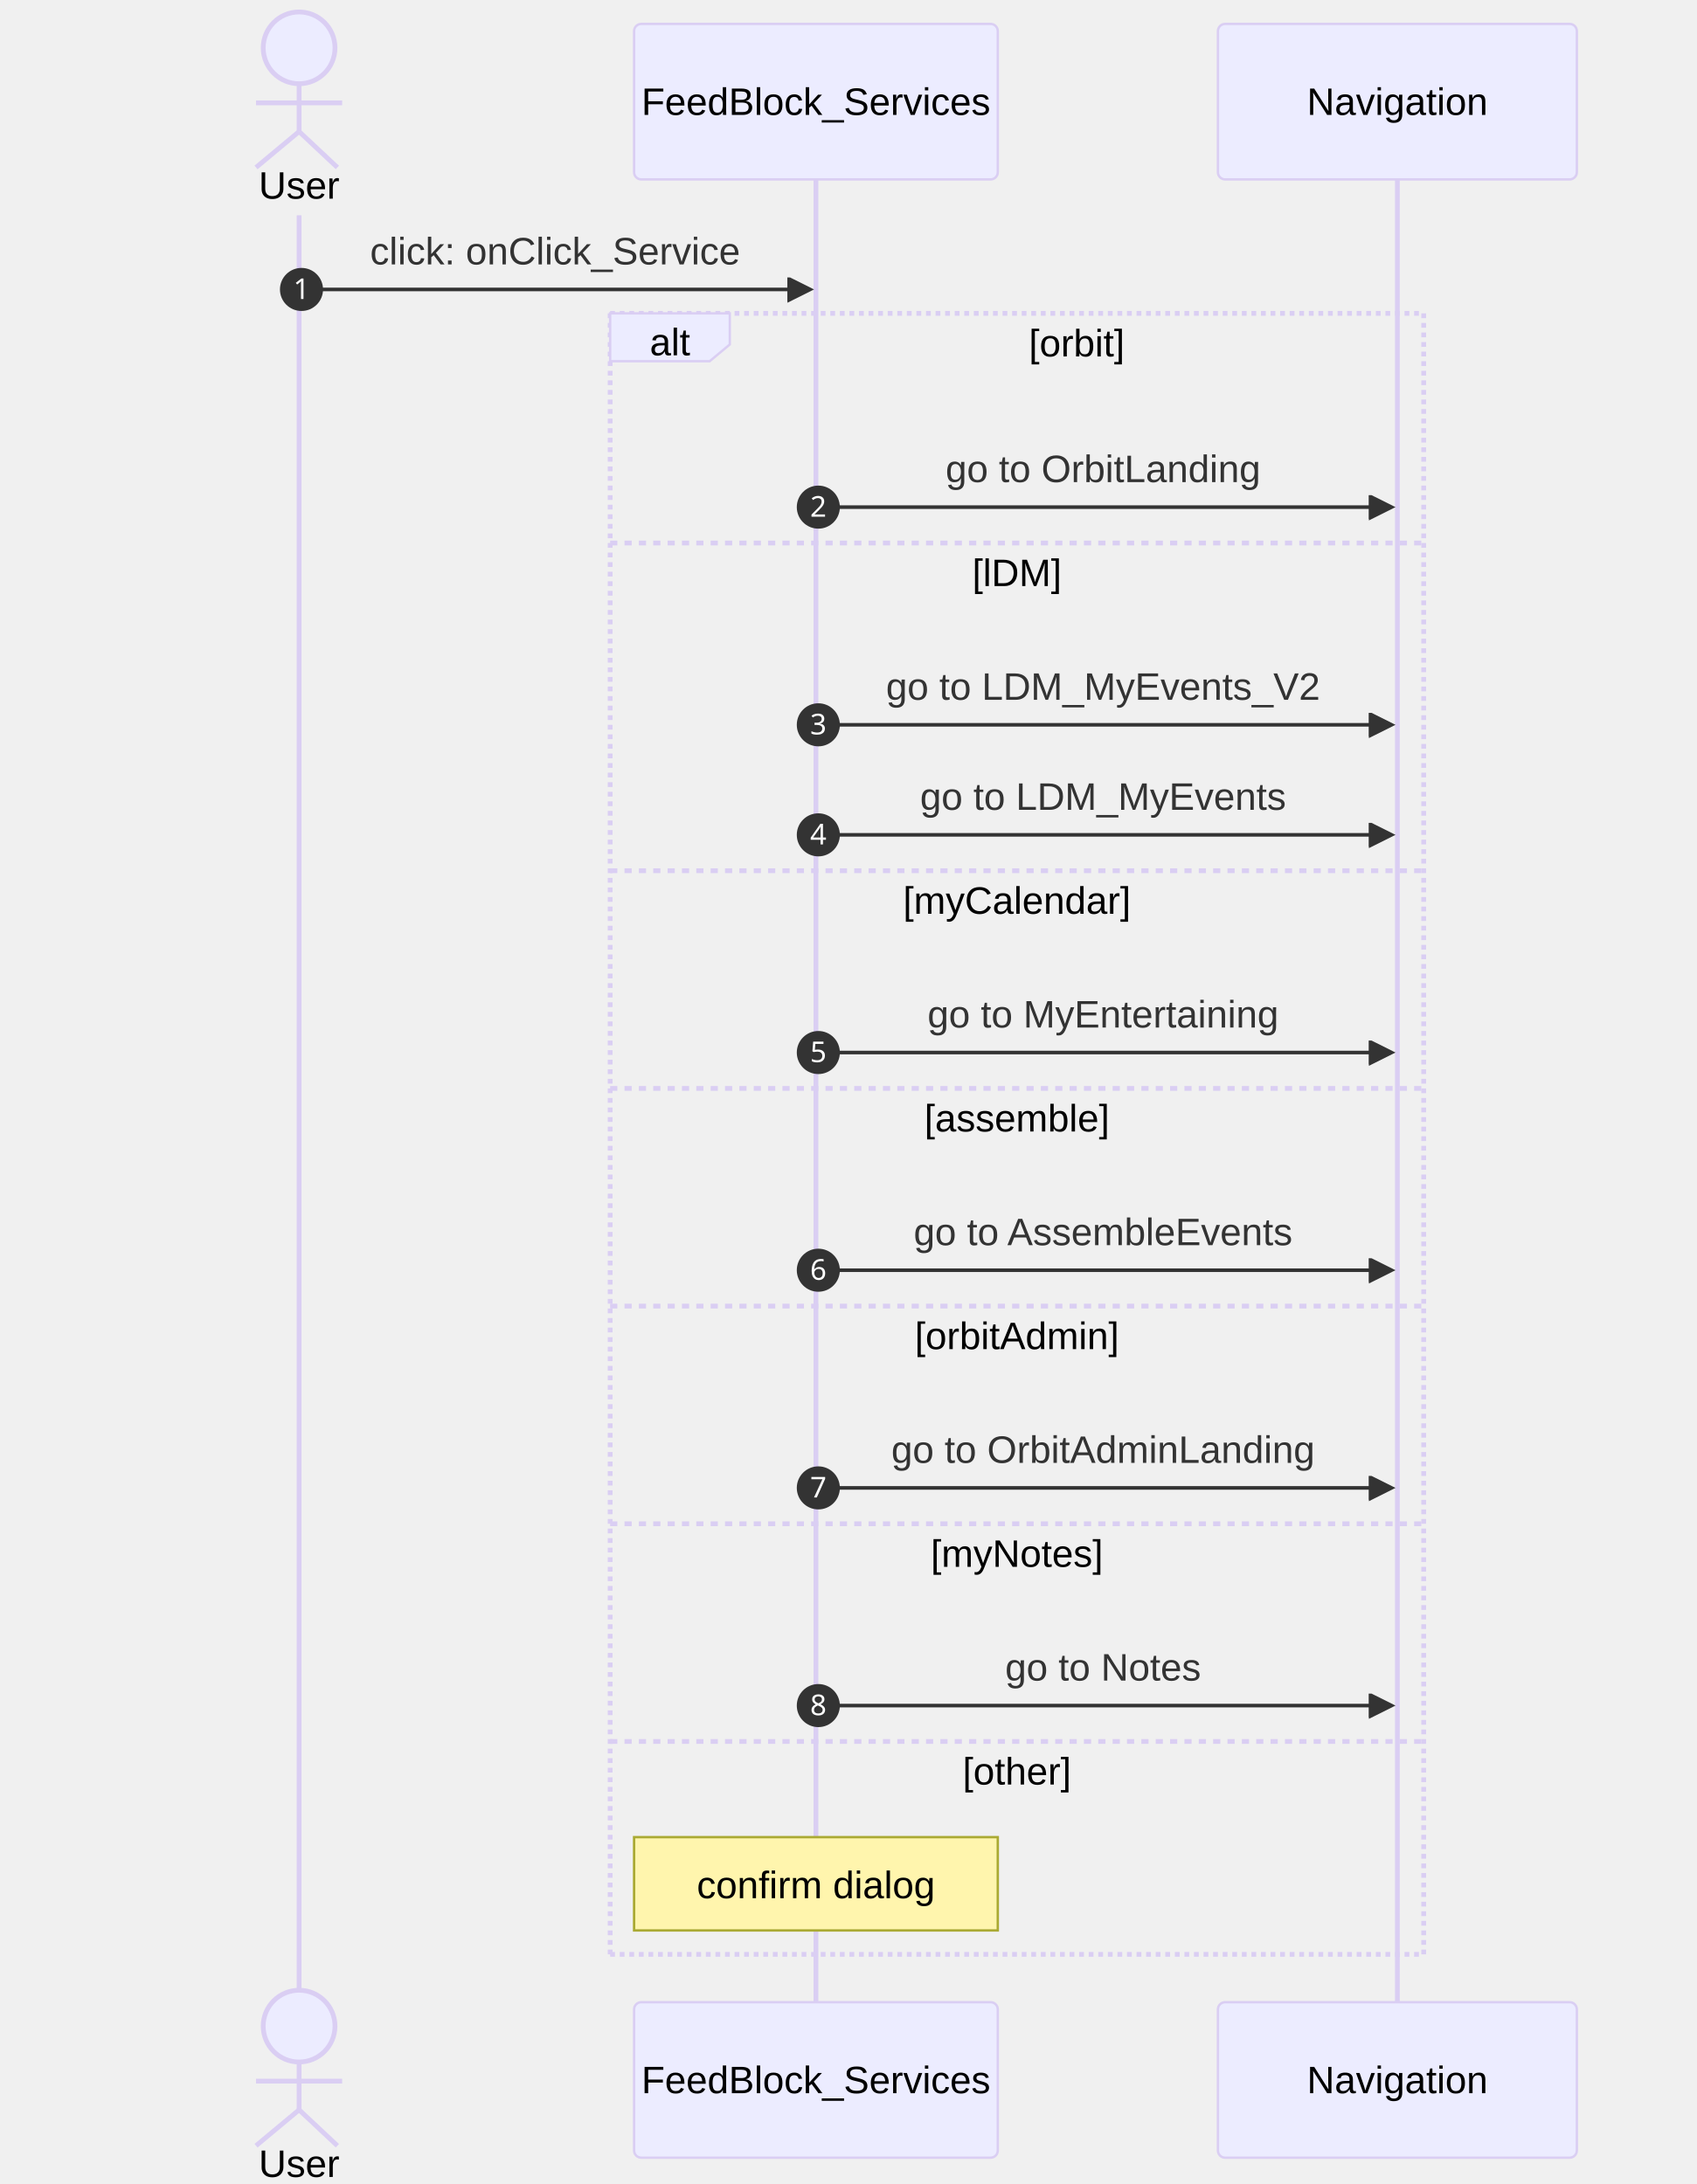
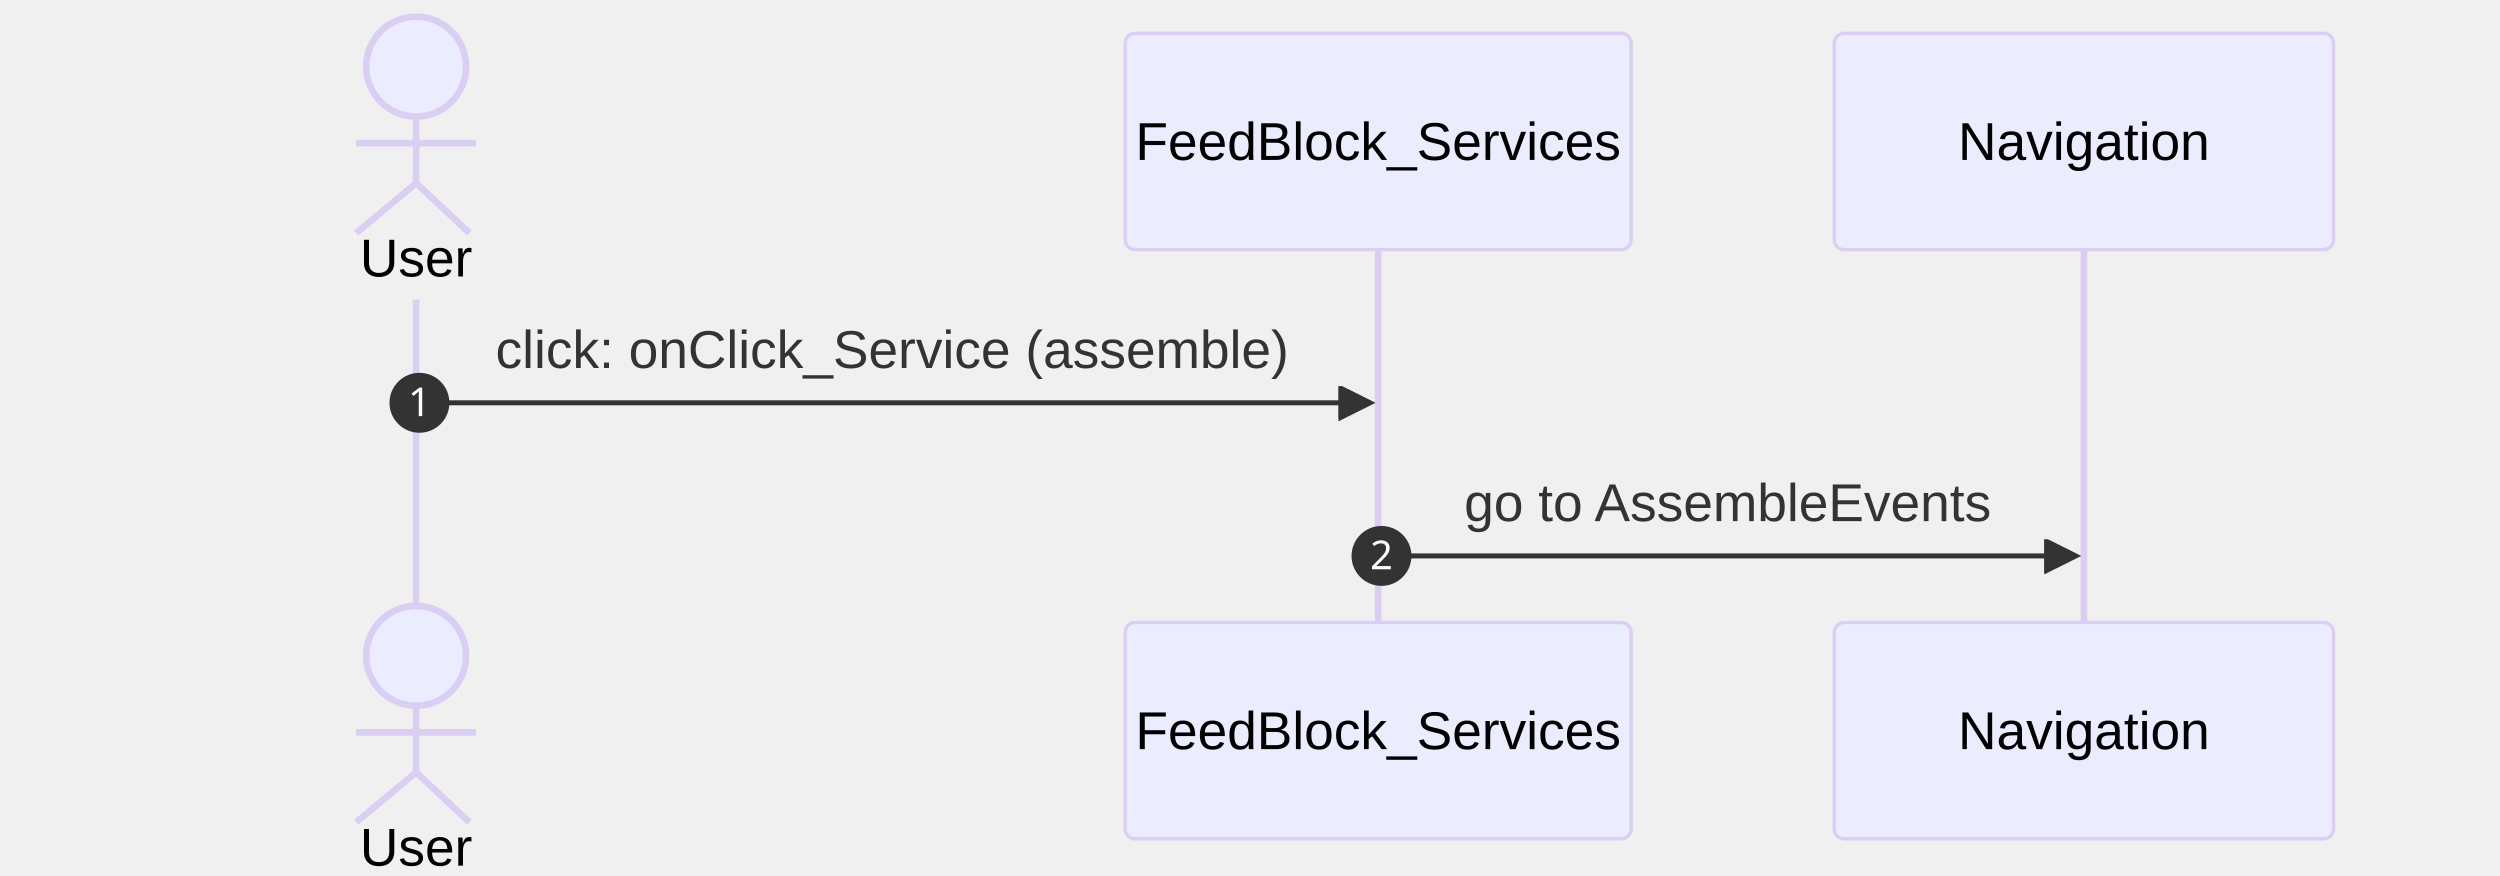
- <svg xmlns="http://www.w3.org/2000/svg" aria-roledescription="sequence" role="graphics-document document" viewBox="-50 -10 709 913" style="max-width: 709px;" width="100%" id="d">
+ <svg xmlns="http://www.w3.org/2000/svg" aria-roledescription="sequence" role="graphics-document document" viewBox="-50 -10 751 263" style="max-width: 751px;" width="100%" id="d">
  <g>
-     <rect class="actor actor-bottom" ry="3" rx="3" name="N" height="65" width="150" stroke="#666" fill="#eaeaea" y="827" x="459" />
-     <text style="text-anchor: middle; font-size: 16px; font-weight: 400;" class="actor" alignment-baseline="central" dominant-baseline="central" y="859.5" x="534">
-       <tspan dy="0" x="534">Navigation</tspan>
+     <rect class="actor actor-bottom" ry="3" rx="3" name="N" height="65" width="150" stroke="#666" fill="#eaeaea" y="177" x="501" />
+     <text style="text-anchor: middle; font-size: 16px; font-weight: 400;" class="actor" alignment-baseline="central" dominant-baseline="central" y="209.5" x="576">
+       <tspan dy="0" x="576">Navigation</tspan>
    </text>
  </g>
  <g>
-     <rect class="actor actor-bottom" ry="3" rx="3" name="B" height="65" width="152" stroke="#666" fill="#eaeaea" y="827" x="215" />
-     <text style="text-anchor: middle; font-size: 16px; font-weight: 400;" class="actor" alignment-baseline="central" dominant-baseline="central" y="859.5" x="291">
-       <tspan dy="0" x="291">FeedBlock_Services</tspan>
+     <rect class="actor actor-bottom" ry="3" rx="3" name="B" height="65" width="152" stroke="#666" fill="#eaeaea" y="177" x="288" />
+     <text style="text-anchor: middle; font-size: 16px; font-weight: 400;" class="actor" alignment-baseline="central" dominant-baseline="central" y="209.5" x="364">
+       <tspan dy="0" x="364">FeedBlock_Services</tspan>
    </text>
  </g>
  <g>
-     <line stroke="#999" stroke-width="0.5px" class="200" y2="827" x2="534" y1="5" x1="534" id="actor2" />
+     <line stroke="#999" stroke-width="0.5px" class="200" y2="177" x2="576" y1="5" x1="576" id="actor2" />
    <g id="root-2">
-       <rect class="actor actor-top" ry="3" rx="3" name="N" height="65" width="150" stroke="#666" fill="#eaeaea" y="0" x="459" />
-       <text style="text-anchor: middle; font-size: 16px; font-weight: 400;" class="actor" alignment-baseline="central" dominant-baseline="central" y="32.5" x="534">
-         <tspan dy="0" x="534">Navigation</tspan>
+       <rect class="actor actor-top" ry="3" rx="3" name="N" height="65" width="150" stroke="#666" fill="#eaeaea" y="0" x="501" />
+       <text style="text-anchor: middle; font-size: 16px; font-weight: 400;" class="actor" alignment-baseline="central" dominant-baseline="central" y="32.5" x="576">
+         <tspan dy="0" x="576">Navigation</tspan>
      </text>
    </g>
  </g>
  <g>
-     <line stroke="#999" stroke-width="0.5px" class="200" y2="827" x2="291" y1="5" x1="291" id="actor1" />
+     <line stroke="#999" stroke-width="0.5px" class="200" y2="177" x2="364" y1="5" x1="364" id="actor1" />
    <g id="root-1">
-       <rect class="actor actor-top" ry="3" rx="3" name="B" height="65" width="152" stroke="#666" fill="#eaeaea" y="0" x="215" />
-       <text style="text-anchor: middle; font-size: 16px; font-weight: 400;" class="actor" alignment-baseline="central" dominant-baseline="central" y="32.5" x="291">
-         <tspan dy="0" x="291">FeedBlock_Services</tspan>
+       <rect class="actor actor-top" ry="3" rx="3" name="B" height="65" width="152" stroke="#666" fill="#eaeaea" y="0" x="288" />
+       <text style="text-anchor: middle; font-size: 16px; font-weight: 400;" class="actor" alignment-baseline="central" dominant-baseline="central" y="32.5" x="364">
+         <tspan dy="0" x="364">FeedBlock_Services</tspan>
      </text>
    </g>
  </g>
  <style>#d{font-family:"trebuchet ms",verdana,arial,sans-serif;font-size:16px;fill:#333;}#d .error-icon{fill:#552222;}#d .error-text{fill:#552222;stroke:#552222;}#d .edge-thickness-normal{stroke-width:2px;}#d .edge-thickness-thick{stroke-width:3.5px;}#d .edge-pattern-solid{stroke-dasharray:0;}#d .edge-pattern-dashed{stroke-dasharray:3;}#d .edge-pattern-dotted{stroke-dasharray:2;}#d .marker{fill:#333333;stroke:#333333;}#d .marker.cross{stroke:#333333;}#d svg{font-family:"trebuchet ms",verdana,arial,sans-serif;font-size:16px;}#d .actor{stroke:hsl(259.626, 59.777%, 87.902%);fill:#ECECFF;}#d text.actor&gt;tspan{fill:black;stroke:none;}#d .actor-line{stroke:grey;}#d .messageLine0{stroke-width:1.5;stroke-dasharray:none;stroke:#333;}#d .messageLine1{stroke-width:1.5;stroke-dasharray:2,2;stroke:#333;}#d #arrowhead path{fill:#333;stroke:#333;}#d .sequenceNumber{fill:white;}#d #sequencenumber{fill:#333;}#d #crosshead path{fill:#333;stroke:#333;}#d .messageText{fill:#333;stroke:none;}#d .labelBox{stroke:hsl(259.626, 59.777%, 87.902%);fill:#ECECFF;}#d .labelText,#d .labelText&gt;tspan{fill:black;stroke:none;}#d .loopText,#d .loopText&gt;tspan{fill:black;stroke:none;}#d .loopLine{stroke-width:2px;stroke-dasharray:2,2;stroke:hsl(259.626, 59.777%, 87.902%);fill:hsl(259.626, 59.777%, 87.902%);}#d .note{stroke:#aaaa33;fill:#fff5ad;}#d .noteText,#d .noteText&gt;tspan{fill:black;stroke:none;}#d .activation0{fill:#f4f4f4;stroke:#666;}#d .activation1{fill:#f4f4f4;stroke:#666;}#d .activation2{fill:#f4f4f4;stroke:#666;}#d .actorPopupMenu{position:absolute;}#d .actorPopupMenuPanel{position:absolute;fill:#ECECFF;box-shadow:0px 8px 16px 0px rgba(0,0,0,0.2);filter:drop-shadow(3px 5px 2px rgb(0 0 0 / 0.4));}#d .actor-man line{stroke:hsl(259.626, 59.777%, 87.902%);fill:#ECECFF;}#d .actor-man circle,#d line{stroke:hsl(259.626, 59.777%, 87.902%);fill:#ECECFF;stroke-width:2px;}#d :root{--mermaid-font-family:"trebuchet ms",verdana,arial,sans-serif;}</style>
  <g />
  <defs>
    <symbol height="24" width="24" id="computer">
      <path d="M2 2v13h20v-13h-20zm18 11h-16v-9h16v9zm-10.228 6l.466-1h3.524l.467 1h-4.457zm14.228 3h-24l2-6h2.104l-1.33 4h18.45l-1.297-4h2.073l2 6zm-5-10h-14v-7h14v7z" transform="scale(.5)" />
    </symbol>
  </defs>
  <defs>
    <symbol clip-rule="evenodd" fill-rule="evenodd" id="database">
      <path d="M12.258.001l.256.004.255.005.253.008.251.01.249.012.247.015.246.016.242.019.241.02.239.023.236.024.233.027.231.028.229.031.225.032.223.034.22.036.217.038.214.04.211.041.208.043.205.045.201.046.198.048.194.05.191.051.187.053.183.054.18.056.175.057.172.059.168.06.163.061.16.063.155.064.15.066.074.033.073.033.071.034.07.034.069.035.068.035.067.035.066.035.064.036.064.036.062.036.06.036.06.037.058.037.058.037.055.038.055.038.053.038.052.038.051.039.05.039.048.039.047.039.045.04.044.04.043.04.041.04.04.041.039.041.037.041.036.041.034.041.033.042.032.042.03.042.029.042.027.042.026.043.024.043.023.043.021.043.02.043.018.044.017.043.015.044.013.044.012.044.011.045.009.044.007.045.006.045.004.045.002.045.001.045v17l-.001.045-.002.045-.004.045-.006.045-.007.045-.009.044-.011.045-.012.044-.013.044-.015.044-.017.043-.018.044-.02.043-.021.043-.023.043-.024.043-.026.043-.027.042-.029.042-.03.042-.032.042-.033.042-.034.041-.036.041-.037.041-.039.041-.04.041-.041.04-.043.04-.044.04-.045.04-.047.039-.048.039-.05.039-.051.039-.052.038-.053.038-.055.038-.055.038-.058.037-.058.037-.06.037-.06.036-.062.036-.064.036-.064.036-.066.035-.067.035-.068.035-.069.035-.07.034-.071.034-.073.033-.074.033-.15.066-.155.064-.16.063-.163.061-.168.06-.172.059-.175.057-.18.056-.183.054-.187.053-.191.051-.194.05-.198.048-.201.046-.205.045-.208.043-.211.041-.214.04-.217.038-.22.036-.223.034-.225.032-.229.031-.231.028-.233.027-.236.024-.239.023-.241.02-.242.019-.246.016-.247.015-.249.012-.251.01-.253.008-.255.005-.256.004-.258.001-.258-.001-.256-.004-.255-.005-.253-.008-.251-.01-.249-.012-.247-.015-.245-.016-.243-.019-.241-.02-.238-.023-.236-.024-.234-.027-.231-.028-.228-.031-.226-.032-.223-.034-.22-.036-.217-.038-.214-.04-.211-.041-.208-.043-.204-.045-.201-.046-.198-.048-.195-.05-.19-.051-.187-.053-.184-.054-.179-.056-.176-.057-.172-.059-.167-.06-.164-.061-.159-.063-.155-.064-.151-.066-.074-.033-.072-.033-.072-.034-.07-.034-.069-.035-.068-.035-.067-.035-.066-.035-.064-.036-.063-.036-.062-.036-.061-.036-.06-.037-.058-.037-.057-.037-.056-.038-.055-.038-.053-.038-.052-.038-.051-.039-.049-.039-.049-.039-.046-.039-.046-.04-.044-.04-.043-.04-.041-.04-.04-.041-.039-.041-.037-.041-.036-.041-.034-.041-.033-.042-.032-.042-.03-.042-.029-.042-.027-.042-.026-.043-.024-.043-.023-.043-.021-.043-.02-.043-.018-.044-.017-.043-.015-.044-.013-.044-.012-.044-.011-.045-.009-.044-.007-.045-.006-.045-.004-.045-.002-.045-.001-.045v-17l.001-.045.002-.045.004-.045.006-.045.007-.045.009-.044.011-.045.012-.044.013-.044.015-.044.017-.043.018-.044.02-.043.021-.043.023-.043.024-.043.026-.043.027-.042.029-.042.03-.042.032-.042.033-.042.034-.041.036-.041.037-.041.039-.041.04-.041.041-.04.043-.04.044-.04.046-.04.046-.039.049-.039.049-.039.051-.039.052-.038.053-.038.055-.038.056-.038.057-.037.058-.037.06-.037.061-.036.062-.036.063-.036.064-.036.066-.035.067-.035.068-.035.069-.035.07-.034.072-.034.072-.033.074-.033.151-.066.155-.064.159-.063.164-.061.167-.06.172-.059.176-.057.179-.056.184-.054.187-.053.19-.051.195-.05.198-.048.201-.046.204-.045.208-.043.211-.041.214-.04.217-.038.22-.036.223-.034.226-.032.228-.031.231-.028.234-.027.236-.024.238-.023.241-.02.243-.019.245-.016.247-.015.249-.012.251-.01.253-.008.255-.005.256-.004.258-.001.258.001zm-9.258 20.499v.01l.001.021.003.021.004.022.005.021.006.022.007.022.009.023.01.022.011.023.012.023.013.023.015.023.016.024.017.023.018.024.019.024.021.024.022.025.023.024.024.025.052.049.056.05.061.051.066.051.07.051.075.051.079.052.084.052.088.052.092.052.097.052.102.051.105.052.11.052.114.051.119.051.123.051.127.05.131.05.135.05.139.048.144.049.147.047.152.047.155.047.16.045.163.045.167.043.171.043.176.041.178.041.183.039.187.039.19.037.194.035.197.035.202.033.204.031.209.03.212.029.216.027.219.025.222.024.226.021.23.02.233.018.236.016.24.015.243.012.246.01.249.008.253.005.256.004.259.001.26-.001.257-.004.254-.005.25-.008.247-.011.244-.012.241-.014.237-.016.233-.018.231-.021.226-.021.224-.024.22-.026.216-.027.212-.028.21-.031.205-.031.202-.034.198-.034.194-.036.191-.037.187-.039.183-.04.179-.04.175-.042.172-.043.168-.044.163-.045.16-.046.155-.046.152-.047.148-.048.143-.049.139-.049.136-.05.131-.05.126-.05.123-.051.118-.052.114-.051.11-.052.106-.052.101-.052.096-.052.092-.052.088-.053.083-.051.079-.052.074-.052.07-.051.065-.051.06-.051.056-.05.051-.05.023-.024.023-.025.021-.024.02-.024.019-.024.018-.024.017-.024.015-.023.014-.024.013-.023.012-.023.01-.023.01-.022.008-.022.006-.022.006-.022.004-.022.004-.021.001-.021.001-.021v-4.127l-.077.055-.08.053-.083.054-.085.053-.087.052-.09.052-.093.051-.095.05-.097.05-.1.049-.102.049-.105.048-.106.047-.109.047-.111.046-.114.045-.115.045-.118.044-.12.043-.122.042-.124.042-.126.041-.128.04-.13.04-.132.038-.134.038-.135.037-.138.037-.139.035-.142.035-.143.034-.144.033-.147.032-.148.031-.15.03-.151.03-.153.029-.154.027-.156.027-.158.026-.159.025-.161.024-.162.023-.163.022-.165.021-.166.02-.167.019-.169.018-.169.017-.171.016-.173.015-.173.014-.175.013-.175.012-.177.011-.178.01-.179.008-.179.008-.181.006-.182.005-.182.004-.184.003-.184.002h-.37l-.184-.002-.184-.003-.182-.004-.182-.005-.181-.006-.179-.008-.179-.008-.178-.01-.176-.011-.176-.012-.175-.013-.173-.014-.172-.015-.171-.016-.17-.017-.169-.018-.167-.019-.166-.02-.165-.021-.163-.022-.162-.023-.161-.024-.159-.025-.157-.026-.156-.027-.155-.027-.153-.029-.151-.03-.15-.03-.148-.031-.146-.032-.145-.033-.143-.034-.141-.035-.14-.035-.137-.037-.136-.037-.134-.038-.132-.038-.13-.04-.128-.04-.126-.041-.124-.042-.122-.042-.12-.044-.117-.043-.116-.045-.113-.045-.112-.046-.109-.047-.106-.047-.105-.048-.102-.049-.1-.049-.097-.05-.095-.05-.093-.052-.09-.051-.087-.052-.085-.053-.083-.054-.08-.054-.077-.054v4.127zm0-5.654v.011l.001.021.003.021.004.021.005.022.006.022.007.022.009.022.01.022.011.023.012.023.013.023.015.024.016.023.017.024.018.024.019.024.021.024.022.024.023.025.024.024.052.05.056.05.061.05.066.051.07.051.075.052.079.051.084.052.088.052.092.052.097.052.102.052.105.052.11.051.114.051.119.052.123.05.127.051.131.05.135.049.139.049.144.048.147.048.152.047.155.046.16.045.163.045.167.044.171.042.176.042.178.04.183.04.187.038.19.037.194.036.197.034.202.033.204.032.209.03.212.028.216.027.219.025.222.024.226.022.23.02.233.018.236.016.24.014.243.012.246.01.249.008.253.006.256.003.259.001.26-.001.257-.003.254-.006.25-.008.247-.01.244-.012.241-.015.237-.016.233-.018.231-.02.226-.022.224-.024.22-.025.216-.027.212-.029.21-.03.205-.032.202-.033.198-.035.194-.036.191-.037.187-.039.183-.039.179-.041.175-.042.172-.043.168-.044.163-.045.16-.045.155-.047.152-.047.148-.048.143-.048.139-.05.136-.049.131-.05.126-.051.123-.051.118-.051.114-.052.11-.052.106-.052.101-.052.096-.052.092-.052.088-.052.083-.052.079-.052.074-.051.07-.052.065-.051.06-.05.056-.051.051-.049.023-.025.023-.024.021-.025.02-.024.019-.024.018-.024.017-.024.015-.023.014-.023.013-.024.012-.022.01-.023.01-.023.008-.022.006-.022.006-.022.004-.021.004-.022.001-.021.001-.021v-4.139l-.077.054-.08.054-.083.054-.085.052-.087.053-.09.051-.093.051-.095.051-.097.05-.1.049-.102.049-.105.048-.106.047-.109.047-.111.046-.114.045-.115.044-.118.044-.12.044-.122.042-.124.042-.126.041-.128.04-.13.039-.132.039-.134.038-.135.037-.138.036-.139.036-.142.035-.143.033-.144.033-.147.033-.148.031-.15.03-.151.03-.153.028-.154.028-.156.027-.158.026-.159.025-.161.024-.162.023-.163.022-.165.021-.166.02-.167.019-.169.018-.169.017-.171.016-.173.015-.173.014-.175.013-.175.012-.177.011-.178.009-.179.009-.179.007-.181.007-.182.005-.182.004-.184.003-.184.002h-.37l-.184-.002-.184-.003-.182-.004-.182-.005-.181-.007-.179-.007-.179-.009-.178-.009-.176-.011-.176-.012-.175-.013-.173-.014-.172-.015-.171-.016-.17-.017-.169-.018-.167-.019-.166-.02-.165-.021-.163-.022-.162-.023-.161-.024-.159-.025-.157-.026-.156-.027-.155-.028-.153-.028-.151-.03-.15-.03-.148-.031-.146-.033-.145-.033-.143-.033-.141-.035-.14-.036-.137-.036-.136-.037-.134-.038-.132-.039-.13-.039-.128-.04-.126-.041-.124-.042-.122-.043-.12-.043-.117-.044-.116-.044-.113-.046-.112-.046-.109-.046-.106-.047-.105-.048-.102-.049-.1-.049-.097-.05-.095-.051-.093-.051-.09-.051-.087-.053-.085-.052-.083-.054-.08-.054-.077-.054v4.139zm0-5.666v.011l.001.02.003.022.004.021.005.022.006.021.007.022.009.023.01.022.011.023.012.023.013.023.015.023.016.024.017.024.018.023.019.024.021.025.022.024.023.024.024.025.052.05.056.05.061.05.066.051.07.051.075.052.079.051.084.052.088.052.092.052.097.052.102.052.105.051.11.052.114.051.119.051.123.051.127.05.131.05.135.05.139.049.144.048.147.048.152.047.155.046.16.045.163.045.167.043.171.043.176.042.178.04.183.04.187.038.19.037.194.036.197.034.202.033.204.032.209.03.212.028.216.027.219.025.222.024.226.021.23.02.233.018.236.017.24.014.243.012.246.01.249.008.253.006.256.003.259.001.26-.001.257-.003.254-.006.25-.008.247-.01.244-.013.241-.014.237-.016.233-.018.231-.02.226-.022.224-.024.22-.025.216-.027.212-.029.21-.03.205-.032.202-.033.198-.035.194-.036.191-.037.187-.039.183-.039.179-.041.175-.042.172-.043.168-.044.163-.045.16-.045.155-.047.152-.047.148-.048.143-.049.139-.049.136-.049.131-.051.126-.05.123-.051.118-.052.114-.051.11-.052.106-.052.101-.052.096-.052.092-.052.088-.052.083-.052.079-.052.074-.052.07-.051.065-.051.06-.051.056-.05.051-.049.023-.025.023-.025.021-.024.02-.024.019-.024.018-.024.017-.024.015-.023.014-.024.013-.023.012-.023.01-.022.01-.023.008-.022.006-.022.006-.022.004-.022.004-.021.001-.021.001-.021v-4.153l-.077.054-.08.054-.083.053-.085.053-.087.053-.09.051-.093.051-.095.051-.097.05-.1.049-.102.048-.105.048-.106.048-.109.046-.111.046-.114.046-.115.044-.118.044-.12.043-.122.043-.124.042-.126.041-.128.04-.13.039-.132.039-.134.038-.135.037-.138.036-.139.036-.142.034-.143.034-.144.033-.147.032-.148.032-.15.03-.151.03-.153.028-.154.028-.156.027-.158.026-.159.024-.161.024-.162.023-.163.023-.165.021-.166.02-.167.019-.169.018-.169.017-.171.016-.173.015-.173.014-.175.013-.175.012-.177.01-.178.01-.179.009-.179.007-.181.006-.182.006-.182.004-.184.003-.184.001-.185.001-.185-.001-.184-.001-.184-.003-.182-.004-.182-.006-.181-.006-.179-.007-.179-.009-.178-.01-.176-.01-.176-.012-.175-.013-.173-.014-.172-.015-.171-.016-.17-.017-.169-.018-.167-.019-.166-.02-.165-.021-.163-.023-.162-.023-.161-.024-.159-.024-.157-.026-.156-.027-.155-.028-.153-.028-.151-.03-.15-.03-.148-.032-.146-.032-.145-.033-.143-.034-.141-.034-.14-.036-.137-.036-.136-.037-.134-.038-.132-.039-.13-.039-.128-.041-.126-.041-.124-.041-.122-.043-.12-.043-.117-.044-.116-.044-.113-.046-.112-.046-.109-.046-.106-.048-.105-.048-.102-.048-.1-.05-.097-.049-.095-.051-.093-.051-.09-.052-.087-.052-.085-.053-.083-.053-.08-.054-.077-.054v4.153zm8.74-8.179l-.257.004-.254.005-.25.008-.247.011-.244.012-.241.014-.237.016-.233.018-.231.021-.226.022-.224.023-.22.026-.216.027-.212.028-.21.031-.205.032-.202.033-.198.034-.194.036-.191.038-.187.038-.183.04-.179.041-.175.042-.172.043-.168.043-.163.045-.16.046-.155.046-.152.048-.148.048-.143.048-.139.049-.136.05-.131.05-.126.051-.123.051-.118.051-.114.052-.11.052-.106.052-.101.052-.096.052-.092.052-.088.052-.083.052-.079.052-.074.051-.07.052-.065.051-.06.05-.056.05-.051.05-.023.025-.023.024-.021.024-.02.025-.019.024-.018.024-.017.023-.015.024-.014.023-.013.023-.012.023-.01.023-.01.022-.008.022-.006.023-.006.021-.004.022-.004.021-.001.021-.001.021.001.021.001.021.004.021.004.022.006.021.006.023.008.022.01.022.01.023.012.023.013.023.014.023.015.024.017.023.018.024.019.024.02.025.021.024.023.024.023.025.051.05.056.05.06.05.065.051.07.052.074.051.079.052.083.052.088.052.092.052.096.052.101.052.106.052.11.052.114.052.118.051.123.051.126.051.131.05.136.05.139.049.143.048.148.048.152.048.155.046.16.046.163.045.168.043.172.043.175.042.179.041.183.04.187.038.191.038.194.036.198.034.202.033.205.032.21.031.212.028.216.027.22.026.224.023.226.022.231.021.233.018.237.016.241.014.244.012.247.011.25.008.254.005.257.004.26.001.26-.001.257-.004.254-.005.25-.008.247-.011.244-.012.241-.014.237-.016.233-.018.231-.021.226-.022.224-.023.22-.026.216-.027.212-.028.21-.031.205-.032.202-.033.198-.034.194-.036.191-.038.187-.038.183-.04.179-.041.175-.042.172-.043.168-.043.163-.045.16-.046.155-.046.152-.048.148-.048.143-.048.139-.049.136-.05.131-.05.126-.051.123-.051.118-.051.114-.052.11-.052.106-.052.101-.052.096-.052.092-.052.088-.052.083-.052.079-.052.074-.051.07-.052.065-.051.06-.05.056-.05.051-.05.023-.025.023-.024.021-.024.02-.025.019-.024.018-.024.017-.023.015-.024.014-.023.013-.023.012-.023.01-.023.01-.022.008-.022.006-.023.006-.021.004-.022.004-.021.001-.021.001-.021-.001-.021-.001-.021-.004-.021-.004-.022-.006-.021-.006-.023-.008-.022-.01-.022-.01-.023-.012-.023-.013-.023-.014-.023-.015-.024-.017-.023-.018-.024-.019-.024-.02-.025-.021-.024-.023-.024-.023-.025-.051-.05-.056-.05-.06-.05-.065-.051-.07-.052-.074-.051-.079-.052-.083-.052-.088-.052-.092-.052-.096-.052-.101-.052-.106-.052-.11-.052-.114-.052-.118-.051-.123-.051-.126-.051-.131-.05-.136-.05-.139-.049-.143-.048-.148-.048-.152-.048-.155-.046-.16-.046-.163-.045-.168-.043-.172-.043-.175-.042-.179-.041-.183-.04-.187-.038-.191-.038-.194-.036-.198-.034-.202-.033-.205-.032-.21-.031-.212-.028-.216-.027-.22-.026-.224-.023-.226-.022-.231-.021-.233-.018-.237-.016-.241-.014-.244-.012-.247-.011-.25-.008-.254-.005-.257-.004-.26-.001-.26.001z" transform="scale(.5)" />
    </symbol>
  </defs>
  <defs>
    <symbol height="24" width="24" id="clock">
      <path d="M12 2c5.514 0 10 4.486 10 10s-4.486 10-10 10-10-4.486-10-10 4.486-10 10-10zm0-2c-6.627 0-12 5.373-12 12s5.373 12 12 12 12-5.373 12-12-5.373-12-12-12zm5.848 12.459c.202.038.202.333.001.372-1.907.361-6.045 1.111-6.547 1.111-.719 0-1.301-.582-1.301-1.301 0-.512.77-5.447 1.125-7.445.034-.192.312-.181.343.014l.985 6.238 5.394 1.011z" transform="scale(.5)" />
    </symbol>
  </defs>
  <defs>
    <marker orient="auto" markerHeight="12" markerWidth="12" markerUnits="userSpaceOnUse" refY="5" refX="7.9" id="arrowhead">
      <path d="M 0 0 L 10 5 L 0 10 z" />
    </marker>
  </defs>
  <defs>
    <marker refY="4.5" refX="4" orient="auto" markerHeight="8" markerWidth="15" id="crosshead">
      <path style="stroke-dasharray: 0, 0;" d="M 1,2 L 6,7 M 6,2 L 1,7" stroke-width="1pt" stroke="#000000" fill="none" />
    </marker>
  </defs>
  <defs>
    <marker orient="auto" markerHeight="28" markerWidth="20" refY="7" refX="15.5" id="filled-head">
      <path d="M 18,7 L9,13 L14,7 L9,1 Z" />
    </marker>
  </defs>
  <defs>
    <marker orient="auto" markerHeight="40" markerWidth="60" refY="15" refX="15" id="sequencenumber">
      <circle r="6" cy="15" cx="15" />
    </marker>
  </defs>
-   <g>
-     <rect class="note" ry="0" rx="0" height="39" width="152" stroke="#666" fill="#EDF2AE" y="758" x="215" />
-     <text style="font-size: 16px; font-weight: 400;" dy="1em" class="noteText" alignment-baseline="middle" dominant-baseline="middle" text-anchor="middle" y="763" x="291">
-       <tspan x="291">confirm dialog</tspan>
-     </text>
-   </g>
-   <g>
-     <line class="loopLine" y2="121" x2="545" y1="121" x1="205" />
-     <line class="loopLine" y2="807" x2="545" y1="121" x1="545" />
-     <line class="loopLine" y2="807" x2="545" y1="807" x1="205" />
-     <line class="loopLine" y2="807" x2="205" y1="121" x1="205" />
-     <line style="stroke-dasharray: 3, 3;" class="loopLine" y2="217" x2="545" y1="217" x1="205" />
-     <line style="stroke-dasharray: 3, 3;" class="loopLine" y2="354" x2="545" y1="354" x1="205" />
-     <line style="stroke-dasharray: 3, 3;" class="loopLine" y2="445" x2="545" y1="445" x1="205" />
-     <line style="stroke-dasharray: 3, 3;" class="loopLine" y2="536" x2="545" y1="536" x1="205" />
-     <line style="stroke-dasharray: 3, 3;" class="loopLine" y2="627" x2="545" y1="627" x1="205" />
-     <line style="stroke-dasharray: 3, 3;" class="loopLine" y2="718" x2="545" y1="718" x1="205" />
-     <polygon class="labelBox" points="205,121 255,121 255,134 246.6,141 205,141" />
-     <text style="font-size: 16px; font-weight: 400;" class="labelText" alignment-baseline="middle" dominant-baseline="middle" text-anchor="middle" y="134" x="230">alt</text>
-     <text style="font-size: 16px; font-weight: 400;" class="loopText" text-anchor="middle" y="139" x="400">
-       <tspan x="400">[orbit]</tspan>
-     </text>
-     <text style="font-size: 16px; font-weight: 400;" class="loopText" text-anchor="middle" y="235" x="375">[lDM]</text>
-     <text style="font-size: 16px; font-weight: 400;" class="loopText" text-anchor="middle" y="372" x="375">[myCalendar]</text>
-     <text style="font-size: 16px; font-weight: 400;" class="loopText" text-anchor="middle" y="463" x="375">[assemble]</text>
-     <text style="font-size: 16px; font-weight: 400;" class="loopText" text-anchor="middle" y="554" x="375">[orbitAdmin]</text>
-     <text style="font-size: 16px; font-weight: 400;" class="loopText" text-anchor="middle" y="645" x="375">[myNotes]</text>
-     <text style="font-size: 16px; font-weight: 400;" class="loopText" text-anchor="middle" y="736" x="375">[other]</text>
-   </g>
-   <line stroke="#999" stroke-width="0.5px" class="200" y2="827" x2="75" y1="80" x1="75" id="actor0" />
+   <line stroke="#999" stroke-width="0.5px" class="200" y2="177" x2="75" y1="80" x1="75" id="actor0" />
  <g name="U" class="actor-man actor-top">
    <line y2="45" x2="75" y1="25" x1="75" id="actor-man-torso0" />
    <line y2="33" x2="93" y1="33" x1="57" id="actor-man-arms0" />
    <line y2="45" x2="75" y1="60" x1="57" />
    <line y2="60" x2="91" y1="45" x1="75" />
    <circle height="65" width="150" r="15" cy="10" cx="75" />
    <text style="text-anchor: middle; font-size: 16px; font-weight: 400;" class="actor" alignment-baseline="central" dominant-baseline="central" y="67.5" x="75">
      <tspan dy="0" x="75">User</tspan>
    </text>
  </g>
-   <text style="font-size: 16px; font-weight: 400;" dy="1em" class="messageText" alignment-baseline="middle" dominant-baseline="middle" text-anchor="middle" y="80" x="182">click: onClick_Service</text>
-   <line style="fill: none;" marker-start="url(#sequencenumber)" marker-end="url(#arrowhead)" stroke="none" stroke-width="2" class="messageLine0" y2="111" x2="287" y1="111" x1="76" />
+   <text style="font-size: 16px; font-weight: 400;" dy="1em" class="messageText" alignment-baseline="middle" dominant-baseline="middle" text-anchor="middle" y="80" x="218">click: onClick_Service (assemble)</text>
+   <line style="fill: none;" marker-start="url(#sequencenumber)" marker-end="url(#arrowhead)" stroke="none" stroke-width="2" class="messageLine0" y2="111" x2="360" y1="111" x1="76" />
  <text class="sequenceNumber" text-anchor="middle" font-size="12px" font-family="sans-serif" y="115" x="76">1</text>
-   <text style="font-size: 16px; font-weight: 400;" dy="1em" class="messageText" alignment-baseline="middle" dominant-baseline="middle" text-anchor="middle" y="171" x="411">go to OrbitLanding</text>
-   <line style="fill: none;" marker-start="url(#sequencenumber)" marker-end="url(#arrowhead)" stroke="none" stroke-width="2" class="messageLine0" y2="202" x2="530" y1="202" x1="292" />
-   <text class="sequenceNumber" text-anchor="middle" font-size="12px" font-family="sans-serif" y="206" x="292">2</text>
-   <text style="font-size: 16px; font-weight: 400;" dy="1em" class="messageText" alignment-baseline="middle" dominant-baseline="middle" text-anchor="middle" y="262" x="411">go to LDM_MyEvents_V2</text>
-   <line style="fill: none;" marker-start="url(#sequencenumber)" marker-end="url(#arrowhead)" stroke="none" stroke-width="2" class="messageLine0" y2="293" x2="530" y1="293" x1="292" />
-   <text class="sequenceNumber" text-anchor="middle" font-size="12px" font-family="sans-serif" y="297" x="292">3</text>
-   <text style="font-size: 16px; font-weight: 400;" dy="1em" class="messageText" alignment-baseline="middle" dominant-baseline="middle" text-anchor="middle" y="308" x="411">go to LDM_MyEvents</text>
-   <line style="fill: none;" marker-start="url(#sequencenumber)" marker-end="url(#arrowhead)" stroke="none" stroke-width="2" class="messageLine0" y2="339" x2="530" y1="339" x1="292" />
-   <text class="sequenceNumber" text-anchor="middle" font-size="12px" font-family="sans-serif" y="343" x="292">4</text>
-   <text style="font-size: 16px; font-weight: 400;" dy="1em" class="messageText" alignment-baseline="middle" dominant-baseline="middle" text-anchor="middle" y="399" x="411">go to MyEntertaining</text>
-   <line style="fill: none;" marker-start="url(#sequencenumber)" marker-end="url(#arrowhead)" stroke="none" stroke-width="2" class="messageLine0" y2="430" x2="530" y1="430" x1="292" />
-   <text class="sequenceNumber" text-anchor="middle" font-size="12px" font-family="sans-serif" y="434" x="292">5</text>
-   <text style="font-size: 16px; font-weight: 400;" dy="1em" class="messageText" alignment-baseline="middle" dominant-baseline="middle" text-anchor="middle" y="490" x="411">go to AssembleEvents</text>
-   <line style="fill: none;" marker-start="url(#sequencenumber)" marker-end="url(#arrowhead)" stroke="none" stroke-width="2" class="messageLine0" y2="521" x2="530" y1="521" x1="292" />
-   <text class="sequenceNumber" text-anchor="middle" font-size="12px" font-family="sans-serif" y="525" x="292">6</text>
-   <text style="font-size: 16px; font-weight: 400;" dy="1em" class="messageText" alignment-baseline="middle" dominant-baseline="middle" text-anchor="middle" y="581" x="411">go to OrbitAdminLanding</text>
-   <line style="fill: none;" marker-start="url(#sequencenumber)" marker-end="url(#arrowhead)" stroke="none" stroke-width="2" class="messageLine0" y2="612" x2="530" y1="612" x1="292" />
-   <text class="sequenceNumber" text-anchor="middle" font-size="12px" font-family="sans-serif" y="616" x="292">7</text>
-   <text style="font-size: 16px; font-weight: 400;" dy="1em" class="messageText" alignment-baseline="middle" dominant-baseline="middle" text-anchor="middle" y="672" x="411">go to Notes</text>
-   <line style="fill: none;" marker-start="url(#sequencenumber)" marker-end="url(#arrowhead)" stroke="none" stroke-width="2" class="messageLine0" y2="703" x2="530" y1="703" x1="292" />
-   <text class="sequenceNumber" text-anchor="middle" font-size="12px" font-family="sans-serif" y="707" x="292">8</text>
+   <text style="font-size: 16px; font-weight: 400;" dy="1em" class="messageText" alignment-baseline="middle" dominant-baseline="middle" text-anchor="middle" y="126" x="469">go to AssembleEvents</text>
+   <line style="fill: none;" marker-start="url(#sequencenumber)" marker-end="url(#arrowhead)" stroke="none" stroke-width="2" class="messageLine0" y2="157" x2="572" y1="157" x1="365" />
+   <text class="sequenceNumber" text-anchor="middle" font-size="12px" font-family="sans-serif" y="161" x="365">2</text>
  <g name="U" class="actor-man actor-bottom">
-     <line y2="872" x2="75" y1="852" x1="75" id="actor-man-torso2" />
-     <line y2="860" x2="93" y1="860" x1="57" id="actor-man-arms2" />
-     <line y2="872" x2="75" y1="887" x1="57" />
-     <line y2="887" x2="91" y1="872" x1="75" />
-     <circle height="65" width="150" r="15" cy="837" cx="75" />
-     <text style="text-anchor: middle; font-size: 16px; font-weight: 400;" class="actor" alignment-baseline="central" dominant-baseline="central" y="894.5" x="75">
+     <line y2="222" x2="75" y1="202" x1="75" id="actor-man-torso2" />
+     <line y2="210" x2="93" y1="210" x1="57" id="actor-man-arms2" />
+     <line y2="222" x2="75" y1="237" x1="57" />
+     <line y2="237" x2="91" y1="222" x1="75" />
+     <circle height="65" width="150" r="15" cy="187" cx="75" />
+     <text style="text-anchor: middle; font-size: 16px; font-weight: 400;" class="actor" alignment-baseline="central" dominant-baseline="central" y="244.5" x="75">
      <tspan dy="0" x="75">User</tspan>
    </text>
  </g>
</svg>
